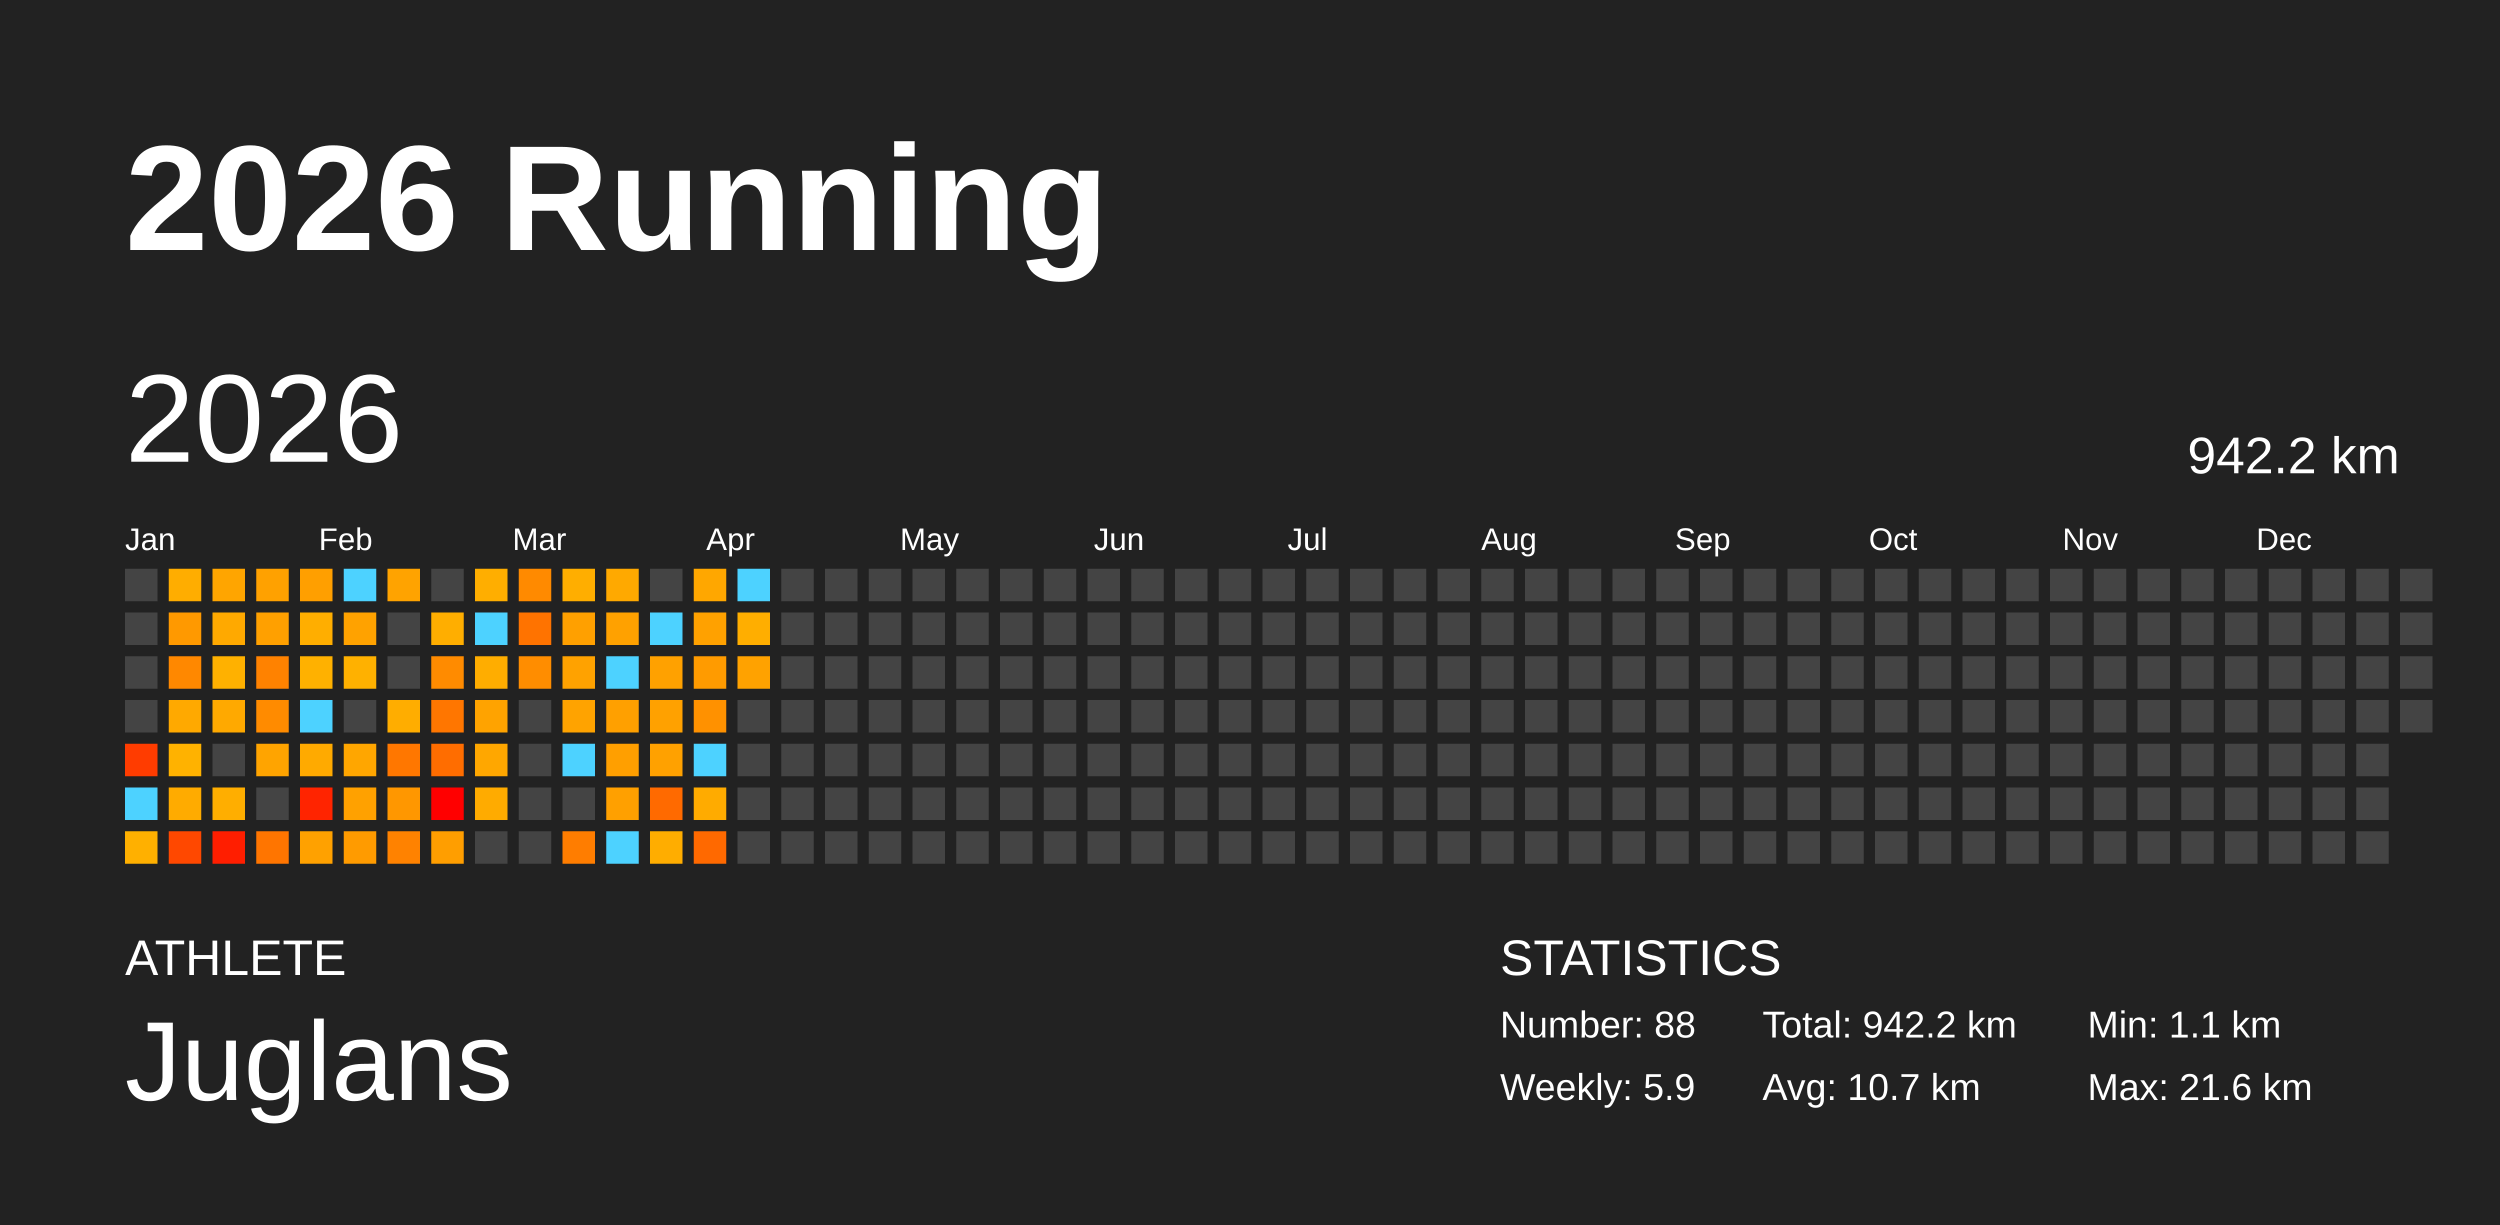
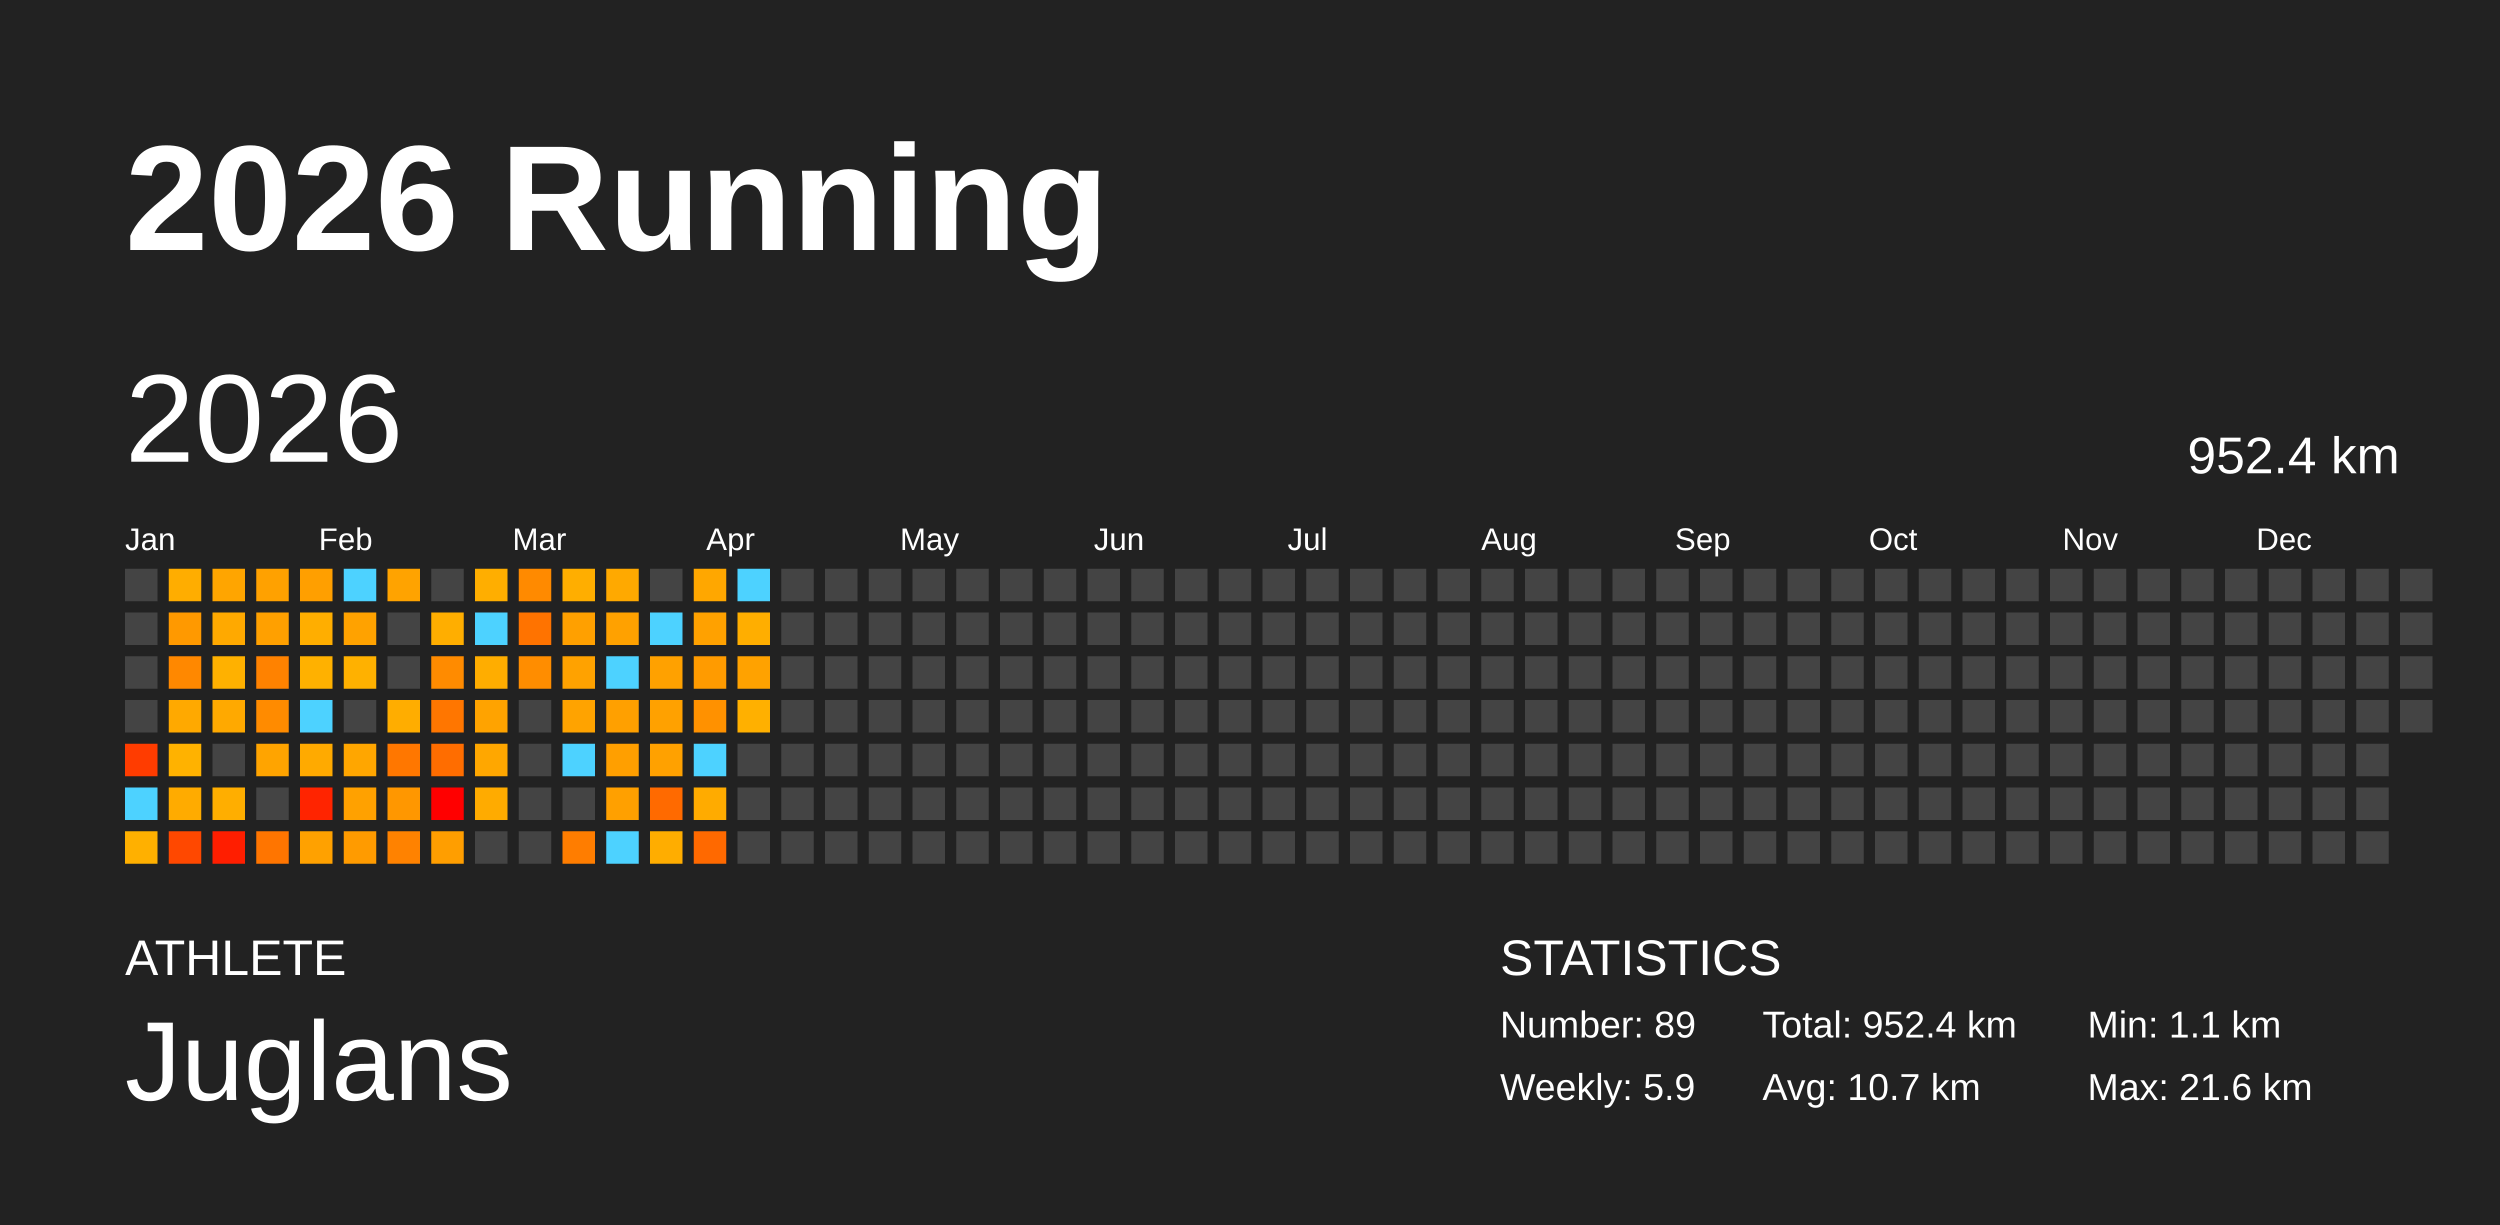
<svg xmlns="http://www.w3.org/2000/svg" baseProfile="full" height="98mm" version="1.1" viewBox="0,0,200,98" width="200mm">
  <defs />
  <rect fill="#222222" height="98" width="200" x="0" y="0" />
  <text fill="#FFFFFF" style="font-size:12px; font-family:Arial; font-weight:bold;" x="10" y="20">2026 Running</text>
  <text fill="#FFFFFF" style="font-size:4px; font-family:Arial" x="10" y="78">ATHLETE</text>
  <text fill="#FFFFFF" style="font-size:9px; font-family:Arial" x="10" y="88">Juglans</text>
  <text fill="#FFFFFF" style="font-size:4px; font-family:Arial" x="120" y="78">STATISTICS</text>
-   <text fill="#FFFFFF" style="font-size:3px; font-family:Arial" x="120" y="83">Number: 88</text>
+   <text fill="#FFFFFF" style="font-size:3px; font-family:Arial" x="120" y="83">Number: 89</text>
  <text fill="#FFFFFF" style="font-size:3px; font-family:Arial" x="120" y="88">Weekly: 5.9</text>
-   <text fill="#FFFFFF" style="font-size:3px; font-family:Arial" x="141" y="83">Total: 942.2 km</text>
+   <text fill="#FFFFFF" style="font-size:3px; font-family:Arial" x="141" y="83">Total: 952.4 km</text>
  <text fill="#FFFFFF" style="font-size:3px; font-family:Arial" x="141" y="88">Avg: 10.7 km</text>
  <text fill="#FFFFFF" style="font-size:3px; font-family:Arial" x="167" y="83">Min: 1.1 km</text>
  <text fill="#FFFFFF" style="font-size:3px; font-family:Arial" x="167" y="88">Max: 21.6 km</text>
  <text dominant-baseline="hanging" fill="#FFFFFF" style="font-size:10.0px; font-family:Arial;" x="10" y="30">2026</text>
-   <text dominant-baseline="hanging" fill="#FFFFFF" style="font-size:4.125px; font-family:Arial;" x="175" y="35">942.2 km</text>
+   <text dominant-baseline="hanging" fill="#FFFFFF" style="font-size:4.125px; font-family:Arial;" x="175" y="35">952.4 km</text>
  <text fill="#FFFFFF" style="font-size:2.5px; font-family:Arial" x="10.0" y="44">Jan</text>
  <text fill="#FFFFFF" style="font-size:2.5px; font-family:Arial" x="25.5" y="44">Feb</text>
  <text fill="#FFFFFF" style="font-size:2.5px; font-family:Arial" x="41.0" y="44">Mar</text>
  <text fill="#FFFFFF" style="font-size:2.5px; font-family:Arial" x="56.5" y="44">Apr</text>
  <text fill="#FFFFFF" style="font-size:2.5px; font-family:Arial" x="72.0" y="44">May</text>
  <text fill="#FFFFFF" style="font-size:2.5px; font-family:Arial" x="87.5" y="44">Jun</text>
  <text fill="#FFFFFF" style="font-size:2.5px; font-family:Arial" x="103.0" y="44">Jul</text>
  <text fill="#FFFFFF" style="font-size:2.5px; font-family:Arial" x="118.5" y="44">Aug</text>
  <text fill="#FFFFFF" style="font-size:2.5px; font-family:Arial" x="134.0" y="44">Sep</text>
  <text fill="#FFFFFF" style="font-size:2.5px; font-family:Arial" x="149.5" y="44">Oct</text>
  <text fill="#FFFFFF" style="font-size:2.5px; font-family:Arial" x="165.0" y="44">Nov</text>
  <text fill="#FFFFFF" style="font-size:2.5px; font-family:Arial" x="180.5" y="44">Dec</text>
  <rect fill="#444444" height="2.6" width="2.6" x="10.0" y="45.5" />
  <rect fill="#444444" height="2.6" width="2.6" x="10.0" y="49.0" />
  <rect fill="#444444" height="2.6" width="2.6" x="10.0" y="52.5" />
  <rect fill="#444444" height="2.6" width="2.6" x="10.0" y="56.0" />
  <rect fill="#ff3c00" height="2.6" width="2.6" x="10.0" y="59.5" />
  <rect fill="#4dd2ff" height="2.6" width="2.6" x="10.0" y="63.0" />
  <rect fill="#ffb000" height="2.6" width="2.6" x="10.0" y="66.5" />
  <rect fill="#ffad00" height="2.6" width="2.6" x="13.5" y="45.5" />
  <rect fill="#ff9900" height="2.6" width="2.6" x="13.5" y="49.0" />
  <rect fill="#ff8800" height="2.6" width="2.6" x="13.5" y="52.5" />
  <rect fill="#ffa900" height="2.6" width="2.6" x="13.5" y="56.0" />
  <rect fill="#ffb200" height="2.6" width="2.6" x="13.5" y="59.5" />
  <rect fill="#ffab00" height="2.6" width="2.6" x="13.5" y="63.0" />
  <rect fill="#ff4800" height="2.6" width="2.6" x="13.5" y="66.5" />
  <rect fill="#ffa500" height="2.6" width="2.6" x="17.0" y="45.5" />
  <rect fill="#ffa900" height="2.6" width="2.6" x="17.0" y="49.0" />
  <rect fill="#ffb100" height="2.6" width="2.6" x="17.0" y="52.5" />
  <rect fill="#ffa900" height="2.6" width="2.6" x="17.0" y="56.0" />
  <rect fill="#444444" height="2.6" width="2.6" x="17.0" y="59.5" />
  <rect fill="#ffae00" height="2.6" width="2.6" x="17.0" y="63.0" />
  <rect fill="#ff1e00" height="2.6" width="2.6" x="17.0" y="66.5" />
  <rect fill="#ffa100" height="2.6" width="2.6" x="20.5" y="45.5" />
  <rect fill="#ffa000" height="2.6" width="2.6" x="20.5" y="49.0" />
  <rect fill="#ff8200" height="2.6" width="2.6" x="20.5" y="52.5" />
  <rect fill="#ff8b00" height="2.6" width="2.6" x="20.5" y="56.0" />
  <rect fill="#ffa400" height="2.6" width="2.6" x="20.5" y="59.5" />
  <rect fill="#444444" height="2.6" width="2.6" x="20.5" y="63.0" />
  <rect fill="#ff7500" height="2.6" width="2.6" x="20.5" y="66.5" />
  <rect fill="#ff9f00" height="2.6" width="2.6" x="24.0" y="45.5" />
  <rect fill="#ffae00" height="2.6" width="2.6" x="24.0" y="49.0" />
  <rect fill="#ffb100" height="2.6" width="2.6" x="24.0" y="52.5" />
  <rect fill="#4dd2ff" height="2.6" width="2.6" x="24.0" y="56.0" />
  <rect fill="#ffaa00" height="2.6" width="2.6" x="24.0" y="59.5" />
  <rect fill="#ff2400" height="2.6" width="2.6" x="24.0" y="63.0" />
  <rect fill="#ffa100" height="2.6" width="2.6" x="24.0" y="66.5" />
  <rect fill="#4dd2ff" height="2.6" width="2.6" x="27.5" y="45.5" />
  <rect fill="#ffa200" height="2.6" width="2.6" x="27.5" y="49.0" />
  <rect fill="#ffb100" height="2.6" width="2.6" x="27.5" y="52.5" />
  <rect fill="#444444" height="2.6" width="2.6" x="27.5" y="56.0" />
  <rect fill="#ffa600" height="2.6" width="2.6" x="27.5" y="59.5" />
  <rect fill="#ffa100" height="2.6" width="2.6" x="27.5" y="63.0" />
  <rect fill="#ff9b00" height="2.6" width="2.6" x="27.5" y="66.5" />
  <rect fill="#ffa300" height="2.6" width="2.6" x="31.0" y="45.5" />
  <rect fill="#444444" height="2.6" width="2.6" x="31.0" y="49.0" />
  <rect fill="#444444" height="2.6" width="2.6" x="31.0" y="52.5" />
  <rect fill="#ffad00" height="2.6" width="2.6" x="31.0" y="56.0" />
  <rect fill="#ff7700" height="2.6" width="2.6" x="31.0" y="59.5" />
  <rect fill="#ff9700" height="2.6" width="2.6" x="31.0" y="63.0" />
  <rect fill="#ff8200" height="2.6" width="2.6" x="31.0" y="66.5" />
  <rect fill="#444444" height="2.6" width="2.6" x="34.5" y="45.5" />
  <rect fill="#ffae00" height="2.6" width="2.6" x="34.5" y="49.0" />
  <rect fill="#ff8b00" height="2.6" width="2.6" x="34.5" y="52.5" />
  <rect fill="#ff7600" height="2.6" width="2.6" x="34.5" y="56.0" />
  <rect fill="#ff6d00" height="2.6" width="2.6" x="34.5" y="59.5" />
  <rect fill="red" height="2.6" width="2.6" x="34.5" y="63.0" />
  <rect fill="#ff9e00" height="2.6" width="2.6" x="34.5" y="66.5" />
  <rect fill="#ffae00" height="2.6" width="2.6" x="38.0" y="45.5" />
  <rect fill="#4dd2ff" height="2.6" width="2.6" x="38.0" y="49.0" />
  <rect fill="#ffad00" height="2.6" width="2.6" x="38.0" y="52.5" />
  <rect fill="#ffa300" height="2.6" width="2.6" x="38.0" y="56.0" />
  <rect fill="#ffa700" height="2.6" width="2.6" x="38.0" y="59.5" />
  <rect fill="#ffab00" height="2.6" width="2.6" x="38.0" y="63.0" />
  <rect fill="#444444" height="2.6" width="2.6" x="38.0" y="66.5" />
  <rect fill="#ff8a00" height="2.6" width="2.6" x="41.5" y="45.5" />
  <rect fill="#ff7300" height="2.6" width="2.6" x="41.5" y="49.0" />
  <rect fill="#ff8d00" height="2.6" width="2.6" x="41.5" y="52.5" />
  <rect fill="#444444" height="2.6" width="2.6" x="41.5" y="56.0" />
  <rect fill="#444444" height="2.6" width="2.6" x="41.5" y="59.5" />
  <rect fill="#444444" height="2.6" width="2.6" x="41.5" y="63.0" />
  <rect fill="#444444" height="2.6" width="2.6" x="41.5" y="66.5" />
  <rect fill="#ffae00" height="2.6" width="2.6" x="45.0" y="45.5" />
  <rect fill="#ffa000" height="2.6" width="2.6" x="45.0" y="49.0" />
  <rect fill="#ffa200" height="2.6" width="2.6" x="45.0" y="52.5" />
  <rect fill="#ffa300" height="2.6" width="2.6" x="45.0" y="56.0" />
  <rect fill="#4dd2ff" height="2.6" width="2.6" x="45.0" y="59.5" />
  <rect fill="#444444" height="2.6" width="2.6" x="45.0" y="63.0" />
  <rect fill="#ff7d00" height="2.6" width="2.6" x="45.0" y="66.5" />
  <rect fill="#ffa900" height="2.6" width="2.6" x="48.5" y="45.5" />
  <rect fill="#ffa100" height="2.6" width="2.6" x="48.5" y="49.0" />
  <rect fill="#4dd2ff" height="2.6" width="2.6" x="48.5" y="52.5" />
  <rect fill="#ffa000" height="2.6" width="2.6" x="48.5" y="56.0" />
  <rect fill="#ff9f00" height="2.6" width="2.6" x="48.5" y="59.5" />
  <rect fill="#ffa000" height="2.6" width="2.6" x="48.5" y="63.0" />
  <rect fill="#4dd2ff" height="2.6" width="2.6" x="48.5" y="66.5" />
  <rect fill="#444444" height="2.6" width="2.6" x="52.0" y="45.5" />
  <rect fill="#4dd2ff" height="2.6" width="2.6" x="52.0" y="49.0" />
  <rect fill="#ffa100" height="2.6" width="2.6" x="52.0" y="52.5" />
  <rect fill="#ffa100" height="2.6" width="2.6" x="52.0" y="56.0" />
  <rect fill="#ffa100" height="2.6" width="2.6" x="52.0" y="59.5" />
  <rect fill="#ff6a00" height="2.6" width="2.6" x="52.0" y="63.0" />
  <rect fill="#ffad00" height="2.6" width="2.6" x="52.0" y="66.5" />
  <rect fill="#ffa700" height="2.6" width="2.6" x="55.5" y="45.5" />
  <rect fill="#ffa100" height="2.6" width="2.6" x="55.5" y="49.0" />
  <rect fill="#ff9b00" height="2.6" width="2.6" x="55.5" y="52.5" />
  <rect fill="#ff9100" height="2.6" width="2.6" x="55.5" y="56.0" />
  <rect fill="#4dd2ff" height="2.6" width="2.6" x="55.5" y="59.5" />
  <rect fill="#ffab00" height="2.6" width="2.6" x="55.5" y="63.0" />
  <rect fill="#ff6900" height="2.6" width="2.6" x="55.5" y="66.5" />
  <rect fill="#4dd2ff" height="2.6" width="2.6" x="59.0" y="45.5" />
  <rect fill="#ffae00" height="2.6" width="2.6" x="59.0" y="49.0" />
  <rect fill="#ffa200" height="2.6" width="2.6" x="59.0" y="52.5" />
-   <rect fill="#444444" height="2.6" width="2.6" x="59.0" y="56.0" />
+   <rect fill="#ffb000" height="2.6" width="2.6" x="59.0" y="56.0" />
  <rect fill="#444444" height="2.6" width="2.6" x="59.0" y="59.5" />
  <rect fill="#444444" height="2.6" width="2.6" x="59.0" y="63.0" />
  <rect fill="#444444" height="2.6" width="2.6" x="59.0" y="66.5" />
  <rect fill="#444444" height="2.6" width="2.6" x="62.5" y="45.5" />
  <rect fill="#444444" height="2.6" width="2.6" x="62.5" y="49.0" />
  <rect fill="#444444" height="2.6" width="2.6" x="62.5" y="52.5" />
  <rect fill="#444444" height="2.6" width="2.6" x="62.5" y="56.0" />
  <rect fill="#444444" height="2.6" width="2.6" x="62.5" y="59.5" />
  <rect fill="#444444" height="2.6" width="2.6" x="62.5" y="63.0" />
  <rect fill="#444444" height="2.6" width="2.6" x="62.5" y="66.5" />
  <rect fill="#444444" height="2.6" width="2.6" x="66.0" y="45.5" />
  <rect fill="#444444" height="2.6" width="2.6" x="66.0" y="49.0" />
  <rect fill="#444444" height="2.6" width="2.6" x="66.0" y="52.5" />
  <rect fill="#444444" height="2.6" width="2.6" x="66.0" y="56.0" />
  <rect fill="#444444" height="2.6" width="2.6" x="66.0" y="59.5" />
  <rect fill="#444444" height="2.6" width="2.6" x="66.0" y="63.0" />
  <rect fill="#444444" height="2.6" width="2.6" x="66.0" y="66.5" />
  <rect fill="#444444" height="2.6" width="2.6" x="69.5" y="45.5" />
  <rect fill="#444444" height="2.6" width="2.6" x="69.5" y="49.0" />
  <rect fill="#444444" height="2.6" width="2.6" x="69.5" y="52.5" />
  <rect fill="#444444" height="2.6" width="2.6" x="69.5" y="56.0" />
  <rect fill="#444444" height="2.6" width="2.6" x="69.5" y="59.5" />
  <rect fill="#444444" height="2.6" width="2.6" x="69.5" y="63.0" />
  <rect fill="#444444" height="2.6" width="2.6" x="69.5" y="66.5" />
  <rect fill="#444444" height="2.6" width="2.6" x="73.0" y="45.5" />
  <rect fill="#444444" height="2.6" width="2.6" x="73.0" y="49.0" />
  <rect fill="#444444" height="2.6" width="2.6" x="73.0" y="52.5" />
  <rect fill="#444444" height="2.6" width="2.6" x="73.0" y="56.0" />
  <rect fill="#444444" height="2.6" width="2.6" x="73.0" y="59.5" />
  <rect fill="#444444" height="2.6" width="2.6" x="73.0" y="63.0" />
  <rect fill="#444444" height="2.6" width="2.6" x="73.0" y="66.5" />
  <rect fill="#444444" height="2.6" width="2.6" x="76.5" y="45.5" />
  <rect fill="#444444" height="2.6" width="2.6" x="76.5" y="49.0" />
  <rect fill="#444444" height="2.6" width="2.6" x="76.5" y="52.5" />
  <rect fill="#444444" height="2.6" width="2.6" x="76.5" y="56.0" />
  <rect fill="#444444" height="2.6" width="2.6" x="76.5" y="59.5" />
  <rect fill="#444444" height="2.6" width="2.6" x="76.5" y="63.0" />
  <rect fill="#444444" height="2.6" width="2.6" x="76.5" y="66.5" />
  <rect fill="#444444" height="2.6" width="2.6" x="80.0" y="45.5" />
  <rect fill="#444444" height="2.6" width="2.6" x="80.0" y="49.0" />
  <rect fill="#444444" height="2.6" width="2.6" x="80.0" y="52.5" />
  <rect fill="#444444" height="2.6" width="2.6" x="80.0" y="56.0" />
  <rect fill="#444444" height="2.6" width="2.6" x="80.0" y="59.5" />
  <rect fill="#444444" height="2.6" width="2.6" x="80.0" y="63.0" />
  <rect fill="#444444" height="2.6" width="2.6" x="80.0" y="66.5" />
  <rect fill="#444444" height="2.6" width="2.6" x="83.5" y="45.5" />
  <rect fill="#444444" height="2.6" width="2.6" x="83.5" y="49.0" />
  <rect fill="#444444" height="2.6" width="2.6" x="83.5" y="52.5" />
  <rect fill="#444444" height="2.6" width="2.6" x="83.5" y="56.0" />
  <rect fill="#444444" height="2.6" width="2.6" x="83.5" y="59.5" />
  <rect fill="#444444" height="2.6" width="2.6" x="83.5" y="63.0" />
  <rect fill="#444444" height="2.6" width="2.6" x="83.5" y="66.5" />
  <rect fill="#444444" height="2.6" width="2.6" x="87.0" y="45.5" />
  <rect fill="#444444" height="2.6" width="2.6" x="87.0" y="49.0" />
  <rect fill="#444444" height="2.6" width="2.6" x="87.0" y="52.5" />
  <rect fill="#444444" height="2.6" width="2.6" x="87.0" y="56.0" />
  <rect fill="#444444" height="2.6" width="2.6" x="87.0" y="59.5" />
  <rect fill="#444444" height="2.6" width="2.6" x="87.0" y="63.0" />
  <rect fill="#444444" height="2.6" width="2.6" x="87.0" y="66.5" />
  <rect fill="#444444" height="2.6" width="2.6" x="90.5" y="45.5" />
  <rect fill="#444444" height="2.6" width="2.6" x="90.5" y="49.0" />
  <rect fill="#444444" height="2.6" width="2.6" x="90.5" y="52.5" />
  <rect fill="#444444" height="2.6" width="2.6" x="90.5" y="56.0" />
  <rect fill="#444444" height="2.6" width="2.6" x="90.5" y="59.5" />
  <rect fill="#444444" height="2.6" width="2.6" x="90.5" y="63.0" />
  <rect fill="#444444" height="2.6" width="2.6" x="90.5" y="66.5" />
  <rect fill="#444444" height="2.6" width="2.6" x="94.0" y="45.5" />
  <rect fill="#444444" height="2.6" width="2.6" x="94.0" y="49.0" />
  <rect fill="#444444" height="2.6" width="2.6" x="94.0" y="52.5" />
  <rect fill="#444444" height="2.6" width="2.6" x="94.0" y="56.0" />
  <rect fill="#444444" height="2.6" width="2.6" x="94.0" y="59.5" />
  <rect fill="#444444" height="2.6" width="2.6" x="94.0" y="63.0" />
  <rect fill="#444444" height="2.6" width="2.6" x="94.0" y="66.5" />
  <rect fill="#444444" height="2.6" width="2.6" x="97.5" y="45.5" />
  <rect fill="#444444" height="2.6" width="2.6" x="97.5" y="49.0" />
  <rect fill="#444444" height="2.6" width="2.6" x="97.5" y="52.5" />
  <rect fill="#444444" height="2.6" width="2.6" x="97.5" y="56.0" />
  <rect fill="#444444" height="2.6" width="2.6" x="97.5" y="59.5" />
  <rect fill="#444444" height="2.6" width="2.6" x="97.5" y="63.0" />
  <rect fill="#444444" height="2.6" width="2.6" x="97.5" y="66.5" />
  <rect fill="#444444" height="2.6" width="2.6" x="101.0" y="45.5" />
  <rect fill="#444444" height="2.6" width="2.6" x="101.0" y="49.0" />
  <rect fill="#444444" height="2.6" width="2.6" x="101.0" y="52.5" />
  <rect fill="#444444" height="2.6" width="2.6" x="101.0" y="56.0" />
  <rect fill="#444444" height="2.6" width="2.6" x="101.0" y="59.5" />
  <rect fill="#444444" height="2.6" width="2.6" x="101.0" y="63.0" />
  <rect fill="#444444" height="2.6" width="2.6" x="101.0" y="66.5" />
  <rect fill="#444444" height="2.6" width="2.6" x="104.5" y="45.5" />
  <rect fill="#444444" height="2.6" width="2.6" x="104.5" y="49.0" />
  <rect fill="#444444" height="2.6" width="2.6" x="104.5" y="52.5" />
  <rect fill="#444444" height="2.6" width="2.6" x="104.5" y="56.0" />
  <rect fill="#444444" height="2.6" width="2.6" x="104.5" y="59.5" />
  <rect fill="#444444" height="2.6" width="2.6" x="104.5" y="63.0" />
  <rect fill="#444444" height="2.6" width="2.6" x="104.5" y="66.5" />
  <rect fill="#444444" height="2.6" width="2.6" x="108.0" y="45.5" />
  <rect fill="#444444" height="2.6" width="2.6" x="108.0" y="49.0" />
  <rect fill="#444444" height="2.6" width="2.6" x="108.0" y="52.5" />
  <rect fill="#444444" height="2.6" width="2.6" x="108.0" y="56.0" />
  <rect fill="#444444" height="2.6" width="2.6" x="108.0" y="59.5" />
  <rect fill="#444444" height="2.6" width="2.6" x="108.0" y="63.0" />
  <rect fill="#444444" height="2.6" width="2.6" x="108.0" y="66.5" />
  <rect fill="#444444" height="2.6" width="2.6" x="111.5" y="45.5" />
  <rect fill="#444444" height="2.6" width="2.6" x="111.5" y="49.0" />
  <rect fill="#444444" height="2.6" width="2.6" x="111.5" y="52.5" />
  <rect fill="#444444" height="2.6" width="2.6" x="111.5" y="56.0" />
  <rect fill="#444444" height="2.6" width="2.6" x="111.5" y="59.5" />
  <rect fill="#444444" height="2.6" width="2.6" x="111.5" y="63.0" />
  <rect fill="#444444" height="2.6" width="2.6" x="111.5" y="66.5" />
  <rect fill="#444444" height="2.6" width="2.6" x="115.0" y="45.5" />
  <rect fill="#444444" height="2.6" width="2.6" x="115.0" y="49.0" />
  <rect fill="#444444" height="2.6" width="2.6" x="115.0" y="52.5" />
  <rect fill="#444444" height="2.6" width="2.6" x="115.0" y="56.0" />
  <rect fill="#444444" height="2.6" width="2.6" x="115.0" y="59.5" />
  <rect fill="#444444" height="2.6" width="2.6" x="115.0" y="63.0" />
  <rect fill="#444444" height="2.6" width="2.6" x="115.0" y="66.5" />
  <rect fill="#444444" height="2.6" width="2.6" x="118.5" y="45.5" />
  <rect fill="#444444" height="2.6" width="2.6" x="118.5" y="49.0" />
  <rect fill="#444444" height="2.6" width="2.6" x="118.5" y="52.5" />
  <rect fill="#444444" height="2.6" width="2.6" x="118.5" y="56.0" />
  <rect fill="#444444" height="2.6" width="2.6" x="118.5" y="59.5" />
  <rect fill="#444444" height="2.6" width="2.6" x="118.5" y="63.0" />
  <rect fill="#444444" height="2.6" width="2.6" x="118.5" y="66.5" />
  <rect fill="#444444" height="2.6" width="2.6" x="122.0" y="45.5" />
  <rect fill="#444444" height="2.6" width="2.6" x="122.0" y="49.0" />
  <rect fill="#444444" height="2.6" width="2.6" x="122.0" y="52.5" />
  <rect fill="#444444" height="2.6" width="2.6" x="122.0" y="56.0" />
  <rect fill="#444444" height="2.6" width="2.6" x="122.0" y="59.5" />
  <rect fill="#444444" height="2.6" width="2.6" x="122.0" y="63.0" />
  <rect fill="#444444" height="2.6" width="2.6" x="122.0" y="66.5" />
  <rect fill="#444444" height="2.6" width="2.6" x="125.5" y="45.5" />
  <rect fill="#444444" height="2.6" width="2.6" x="125.5" y="49.0" />
  <rect fill="#444444" height="2.6" width="2.6" x="125.5" y="52.5" />
  <rect fill="#444444" height="2.6" width="2.6" x="125.5" y="56.0" />
  <rect fill="#444444" height="2.6" width="2.6" x="125.5" y="59.5" />
  <rect fill="#444444" height="2.6" width="2.6" x="125.5" y="63.0" />
  <rect fill="#444444" height="2.6" width="2.6" x="125.5" y="66.5" />
  <rect fill="#444444" height="2.6" width="2.6" x="129.0" y="45.5" />
  <rect fill="#444444" height="2.6" width="2.6" x="129.0" y="49.0" />
  <rect fill="#444444" height="2.6" width="2.6" x="129.0" y="52.5" />
  <rect fill="#444444" height="2.6" width="2.6" x="129.0" y="56.0" />
  <rect fill="#444444" height="2.6" width="2.6" x="129.0" y="59.5" />
  <rect fill="#444444" height="2.6" width="2.6" x="129.0" y="63.0" />
  <rect fill="#444444" height="2.6" width="2.6" x="129.0" y="66.5" />
  <rect fill="#444444" height="2.6" width="2.6" x="132.5" y="45.5" />
  <rect fill="#444444" height="2.6" width="2.6" x="132.5" y="49.0" />
  <rect fill="#444444" height="2.6" width="2.6" x="132.5" y="52.5" />
  <rect fill="#444444" height="2.6" width="2.6" x="132.5" y="56.0" />
  <rect fill="#444444" height="2.6" width="2.6" x="132.5" y="59.5" />
  <rect fill="#444444" height="2.6" width="2.6" x="132.5" y="63.0" />
  <rect fill="#444444" height="2.6" width="2.6" x="132.5" y="66.5" />
  <rect fill="#444444" height="2.6" width="2.6" x="136.0" y="45.5" />
  <rect fill="#444444" height="2.6" width="2.6" x="136.0" y="49.0" />
  <rect fill="#444444" height="2.6" width="2.6" x="136.0" y="52.5" />
  <rect fill="#444444" height="2.6" width="2.6" x="136.0" y="56.0" />
  <rect fill="#444444" height="2.6" width="2.6" x="136.0" y="59.5" />
  <rect fill="#444444" height="2.6" width="2.6" x="136.0" y="63.0" />
  <rect fill="#444444" height="2.6" width="2.6" x="136.0" y="66.5" />
  <rect fill="#444444" height="2.6" width="2.6" x="139.5" y="45.5" />
  <rect fill="#444444" height="2.6" width="2.6" x="139.5" y="49.0" />
  <rect fill="#444444" height="2.6" width="2.6" x="139.5" y="52.5" />
  <rect fill="#444444" height="2.6" width="2.6" x="139.5" y="56.0" />
  <rect fill="#444444" height="2.6" width="2.6" x="139.5" y="59.5" />
  <rect fill="#444444" height="2.6" width="2.6" x="139.5" y="63.0" />
  <rect fill="#444444" height="2.6" width="2.6" x="139.5" y="66.5" />
  <rect fill="#444444" height="2.6" width="2.6" x="143.0" y="45.5" />
  <rect fill="#444444" height="2.6" width="2.6" x="143.0" y="49.0" />
  <rect fill="#444444" height="2.6" width="2.6" x="143.0" y="52.5" />
  <rect fill="#444444" height="2.6" width="2.6" x="143.0" y="56.0" />
  <rect fill="#444444" height="2.6" width="2.6" x="143.0" y="59.5" />
  <rect fill="#444444" height="2.6" width="2.6" x="143.0" y="63.0" />
  <rect fill="#444444" height="2.6" width="2.6" x="143.0" y="66.5" />
  <rect fill="#444444" height="2.6" width="2.6" x="146.5" y="45.5" />
  <rect fill="#444444" height="2.6" width="2.6" x="146.5" y="49.0" />
  <rect fill="#444444" height="2.6" width="2.6" x="146.5" y="52.5" />
  <rect fill="#444444" height="2.6" width="2.6" x="146.5" y="56.0" />
  <rect fill="#444444" height="2.6" width="2.6" x="146.5" y="59.5" />
  <rect fill="#444444" height="2.6" width="2.6" x="146.5" y="63.0" />
  <rect fill="#444444" height="2.6" width="2.6" x="146.5" y="66.5" />
  <rect fill="#444444" height="2.6" width="2.6" x="150.0" y="45.5" />
  <rect fill="#444444" height="2.6" width="2.6" x="150.0" y="49.0" />
  <rect fill="#444444" height="2.6" width="2.6" x="150.0" y="52.5" />
  <rect fill="#444444" height="2.6" width="2.6" x="150.0" y="56.0" />
  <rect fill="#444444" height="2.6" width="2.6" x="150.0" y="59.5" />
  <rect fill="#444444" height="2.6" width="2.6" x="150.0" y="63.0" />
  <rect fill="#444444" height="2.6" width="2.6" x="150.0" y="66.5" />
  <rect fill="#444444" height="2.6" width="2.6" x="153.5" y="45.5" />
  <rect fill="#444444" height="2.6" width="2.6" x="153.5" y="49.0" />
  <rect fill="#444444" height="2.6" width="2.6" x="153.5" y="52.5" />
  <rect fill="#444444" height="2.6" width="2.6" x="153.5" y="56.0" />
  <rect fill="#444444" height="2.6" width="2.6" x="153.5" y="59.5" />
  <rect fill="#444444" height="2.6" width="2.6" x="153.5" y="63.0" />
  <rect fill="#444444" height="2.6" width="2.6" x="153.5" y="66.5" />
  <rect fill="#444444" height="2.6" width="2.6" x="157.0" y="45.5" />
  <rect fill="#444444" height="2.6" width="2.6" x="157.0" y="49.0" />
  <rect fill="#444444" height="2.6" width="2.6" x="157.0" y="52.5" />
  <rect fill="#444444" height="2.6" width="2.6" x="157.0" y="56.0" />
  <rect fill="#444444" height="2.6" width="2.6" x="157.0" y="59.5" />
  <rect fill="#444444" height="2.6" width="2.6" x="157.0" y="63.0" />
  <rect fill="#444444" height="2.6" width="2.6" x="157.0" y="66.5" />
  <rect fill="#444444" height="2.6" width="2.6" x="160.5" y="45.5" />
  <rect fill="#444444" height="2.6" width="2.6" x="160.5" y="49.0" />
  <rect fill="#444444" height="2.6" width="2.6" x="160.5" y="52.5" />
  <rect fill="#444444" height="2.6" width="2.6" x="160.5" y="56.0" />
  <rect fill="#444444" height="2.6" width="2.6" x="160.5" y="59.5" />
  <rect fill="#444444" height="2.6" width="2.6" x="160.5" y="63.0" />
  <rect fill="#444444" height="2.6" width="2.6" x="160.5" y="66.5" />
  <rect fill="#444444" height="2.6" width="2.6" x="164.0" y="45.5" />
  <rect fill="#444444" height="2.6" width="2.6" x="164.0" y="49.0" />
  <rect fill="#444444" height="2.6" width="2.6" x="164.0" y="52.5" />
  <rect fill="#444444" height="2.6" width="2.6" x="164.0" y="56.0" />
  <rect fill="#444444" height="2.6" width="2.6" x="164.0" y="59.5" />
  <rect fill="#444444" height="2.6" width="2.6" x="164.0" y="63.0" />
  <rect fill="#444444" height="2.6" width="2.6" x="164.0" y="66.5" />
  <rect fill="#444444" height="2.6" width="2.6" x="167.5" y="45.5" />
  <rect fill="#444444" height="2.6" width="2.6" x="167.5" y="49.0" />
  <rect fill="#444444" height="2.6" width="2.6" x="167.5" y="52.5" />
  <rect fill="#444444" height="2.6" width="2.6" x="167.5" y="56.0" />
  <rect fill="#444444" height="2.6" width="2.6" x="167.5" y="59.5" />
  <rect fill="#444444" height="2.6" width="2.6" x="167.5" y="63.0" />
  <rect fill="#444444" height="2.6" width="2.6" x="167.5" y="66.5" />
  <rect fill="#444444" height="2.6" width="2.6" x="171.0" y="45.5" />
  <rect fill="#444444" height="2.6" width="2.6" x="171.0" y="49.0" />
  <rect fill="#444444" height="2.6" width="2.6" x="171.0" y="52.5" />
  <rect fill="#444444" height="2.6" width="2.6" x="171.0" y="56.0" />
  <rect fill="#444444" height="2.6" width="2.6" x="171.0" y="59.5" />
  <rect fill="#444444" height="2.6" width="2.6" x="171.0" y="63.0" />
  <rect fill="#444444" height="2.6" width="2.6" x="171.0" y="66.5" />
  <rect fill="#444444" height="2.6" width="2.6" x="174.5" y="45.5" />
  <rect fill="#444444" height="2.6" width="2.6" x="174.5" y="49.0" />
  <rect fill="#444444" height="2.6" width="2.6" x="174.5" y="52.5" />
  <rect fill="#444444" height="2.6" width="2.6" x="174.5" y="56.0" />
  <rect fill="#444444" height="2.6" width="2.6" x="174.5" y="59.5" />
  <rect fill="#444444" height="2.6" width="2.6" x="174.5" y="63.0" />
  <rect fill="#444444" height="2.6" width="2.6" x="174.5" y="66.5" />
  <rect fill="#444444" height="2.6" width="2.6" x="178.0" y="45.5" />
  <rect fill="#444444" height="2.6" width="2.6" x="178.0" y="49.0" />
  <rect fill="#444444" height="2.6" width="2.6" x="178.0" y="52.5" />
  <rect fill="#444444" height="2.6" width="2.6" x="178.0" y="56.0" />
  <rect fill="#444444" height="2.6" width="2.6" x="178.0" y="59.5" />
  <rect fill="#444444" height="2.6" width="2.6" x="178.0" y="63.0" />
  <rect fill="#444444" height="2.6" width="2.6" x="178.0" y="66.5" />
  <rect fill="#444444" height="2.6" width="2.6" x="181.5" y="45.5" />
  <rect fill="#444444" height="2.6" width="2.6" x="181.5" y="49.0" />
  <rect fill="#444444" height="2.6" width="2.6" x="181.5" y="52.5" />
  <rect fill="#444444" height="2.6" width="2.6" x="181.5" y="56.0" />
  <rect fill="#444444" height="2.6" width="2.6" x="181.5" y="59.5" />
  <rect fill="#444444" height="2.6" width="2.6" x="181.5" y="63.0" />
  <rect fill="#444444" height="2.6" width="2.6" x="181.5" y="66.5" />
  <rect fill="#444444" height="2.6" width="2.6" x="185.0" y="45.5" />
  <rect fill="#444444" height="2.6" width="2.6" x="185.0" y="49.0" />
  <rect fill="#444444" height="2.6" width="2.6" x="185.0" y="52.5" />
  <rect fill="#444444" height="2.6" width="2.6" x="185.0" y="56.0" />
  <rect fill="#444444" height="2.6" width="2.6" x="185.0" y="59.5" />
  <rect fill="#444444" height="2.6" width="2.6" x="185.0" y="63.0" />
  <rect fill="#444444" height="2.6" width="2.6" x="185.0" y="66.5" />
  <rect fill="#444444" height="2.6" width="2.6" x="188.5" y="45.5" />
  <rect fill="#444444" height="2.6" width="2.6" x="188.5" y="49.0" />
  <rect fill="#444444" height="2.6" width="2.6" x="188.5" y="52.5" />
  <rect fill="#444444" height="2.6" width="2.6" x="188.5" y="56.0" />
  <rect fill="#444444" height="2.6" width="2.6" x="188.5" y="59.5" />
  <rect fill="#444444" height="2.6" width="2.6" x="188.5" y="63.0" />
  <rect fill="#444444" height="2.6" width="2.6" x="188.5" y="66.5" />
  <rect fill="#444444" height="2.6" width="2.6" x="192.0" y="45.5" />
  <rect fill="#444444" height="2.6" width="2.6" x="192.0" y="49.0" />
  <rect fill="#444444" height="2.6" width="2.6" x="192.0" y="52.5" />
  <rect fill="#444444" height="2.6" width="2.6" x="192.0" y="56.0" />
</svg>
